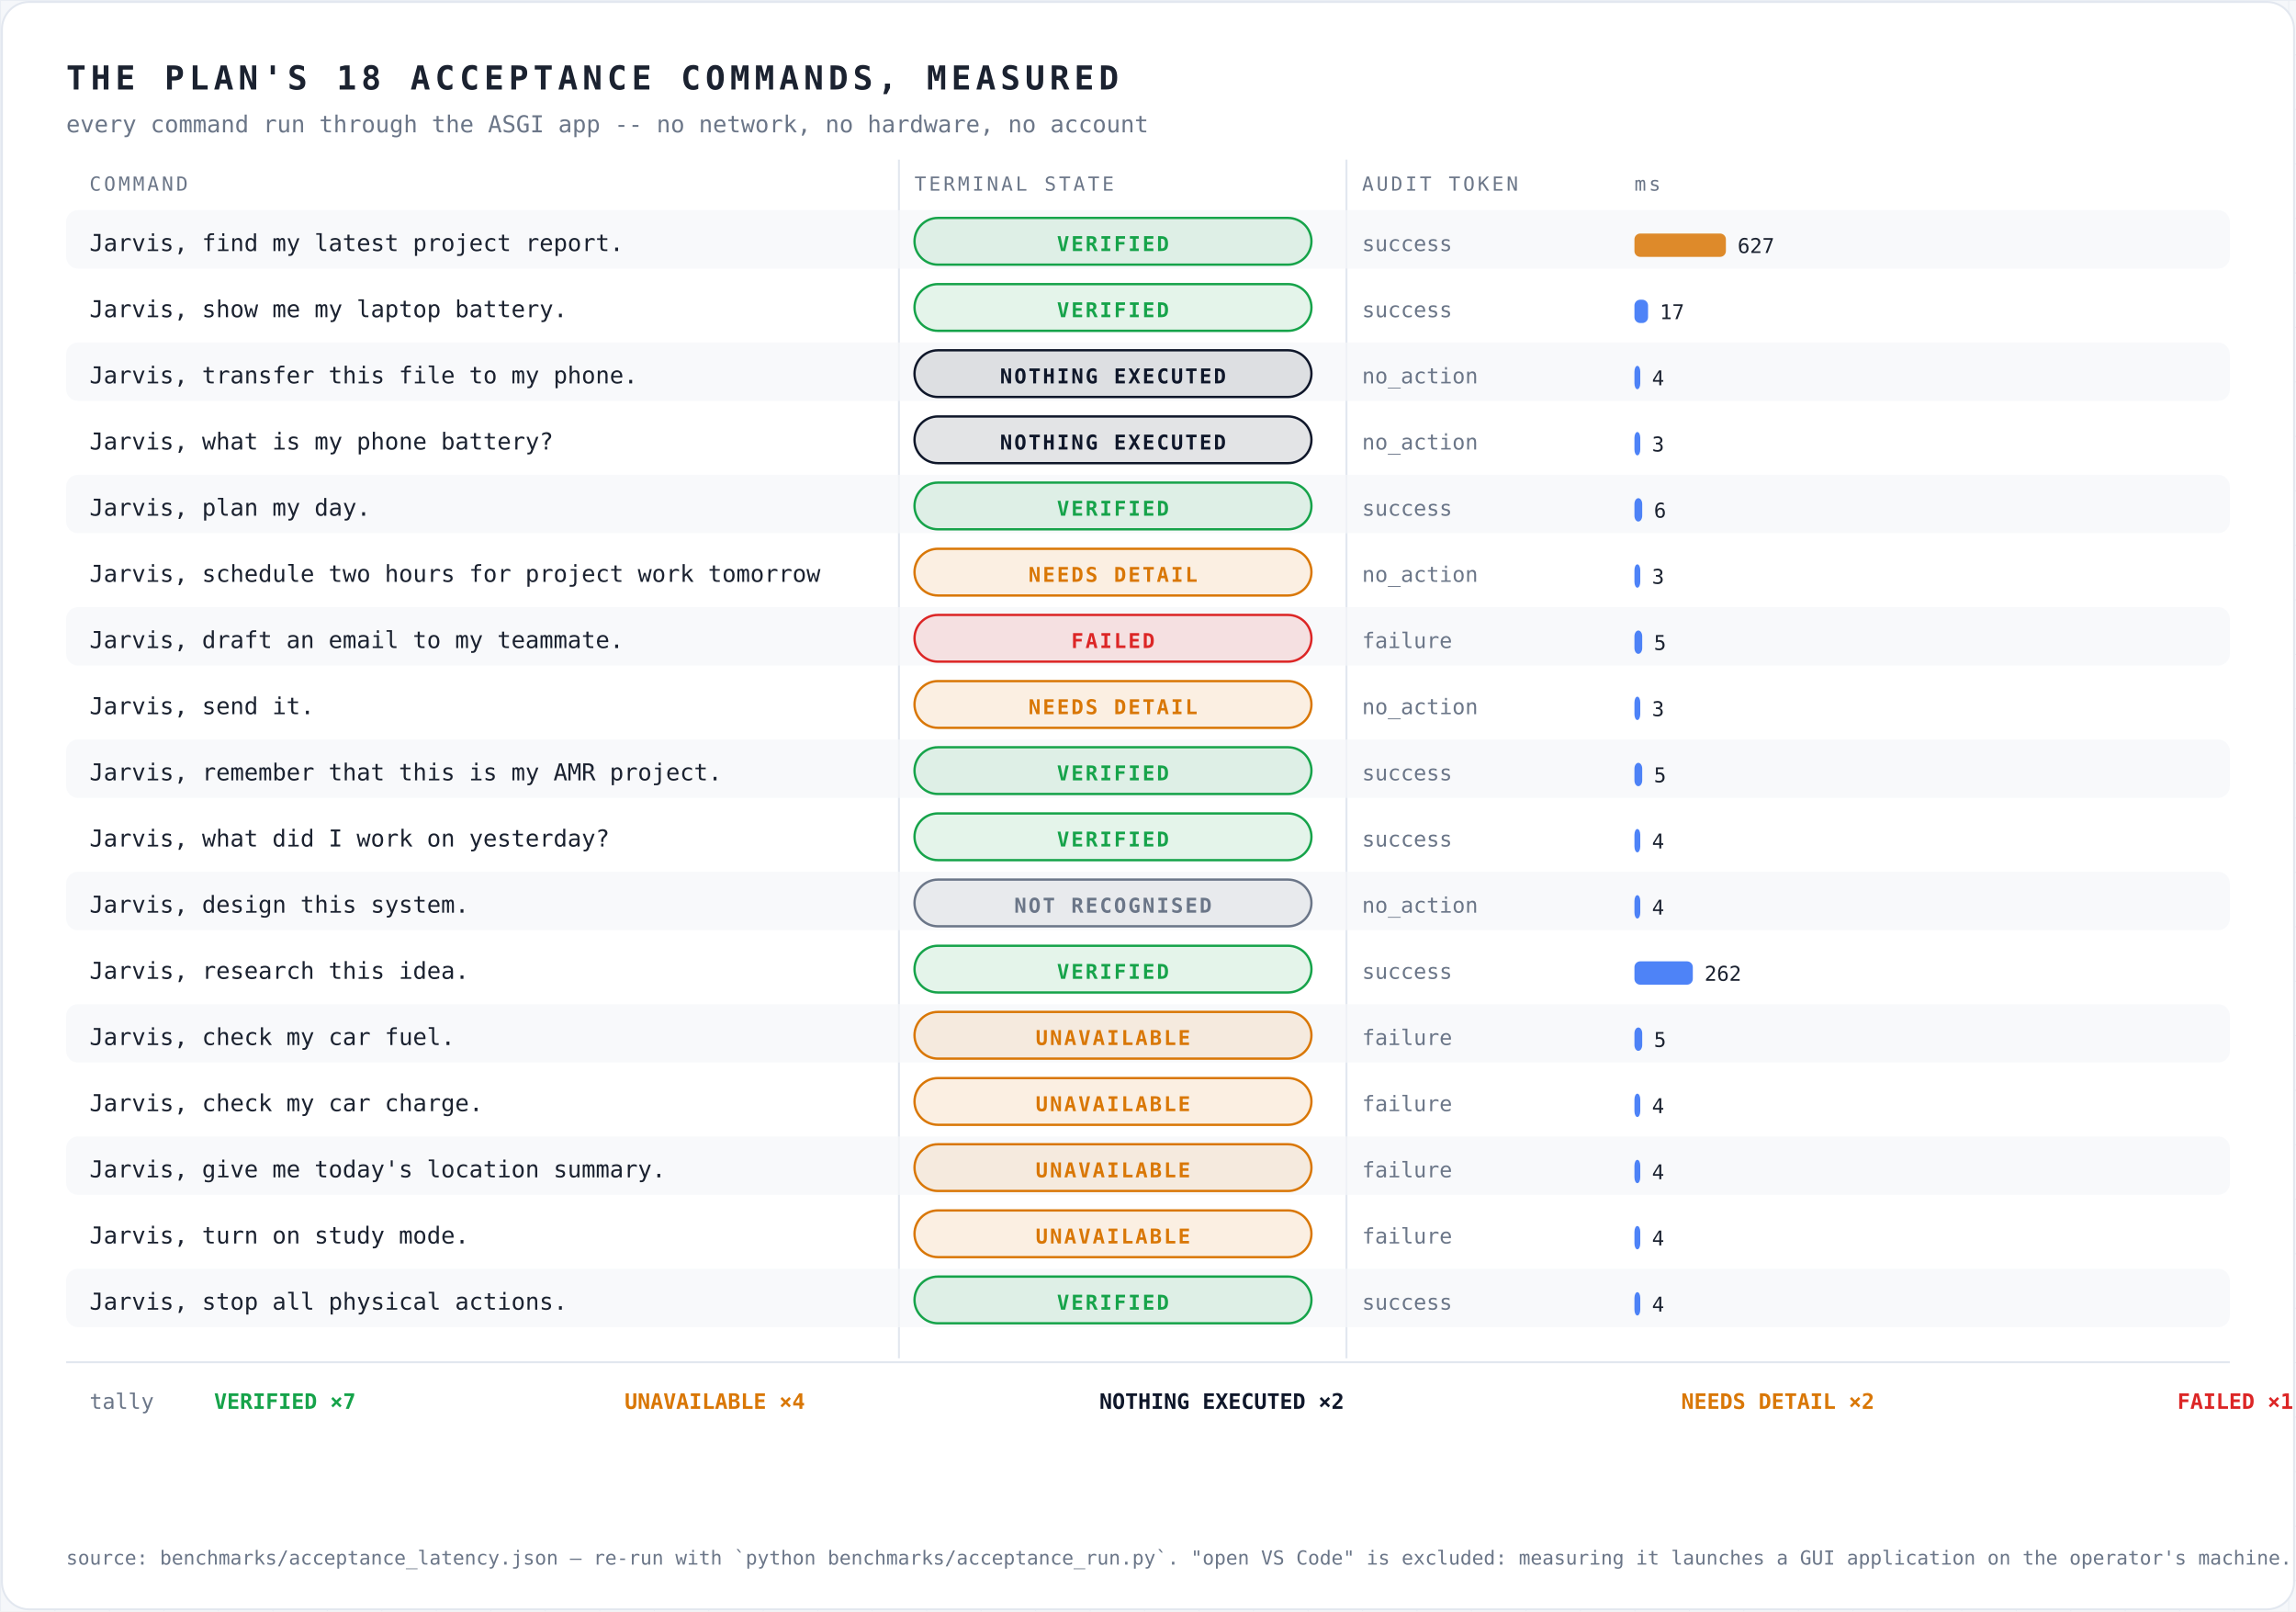
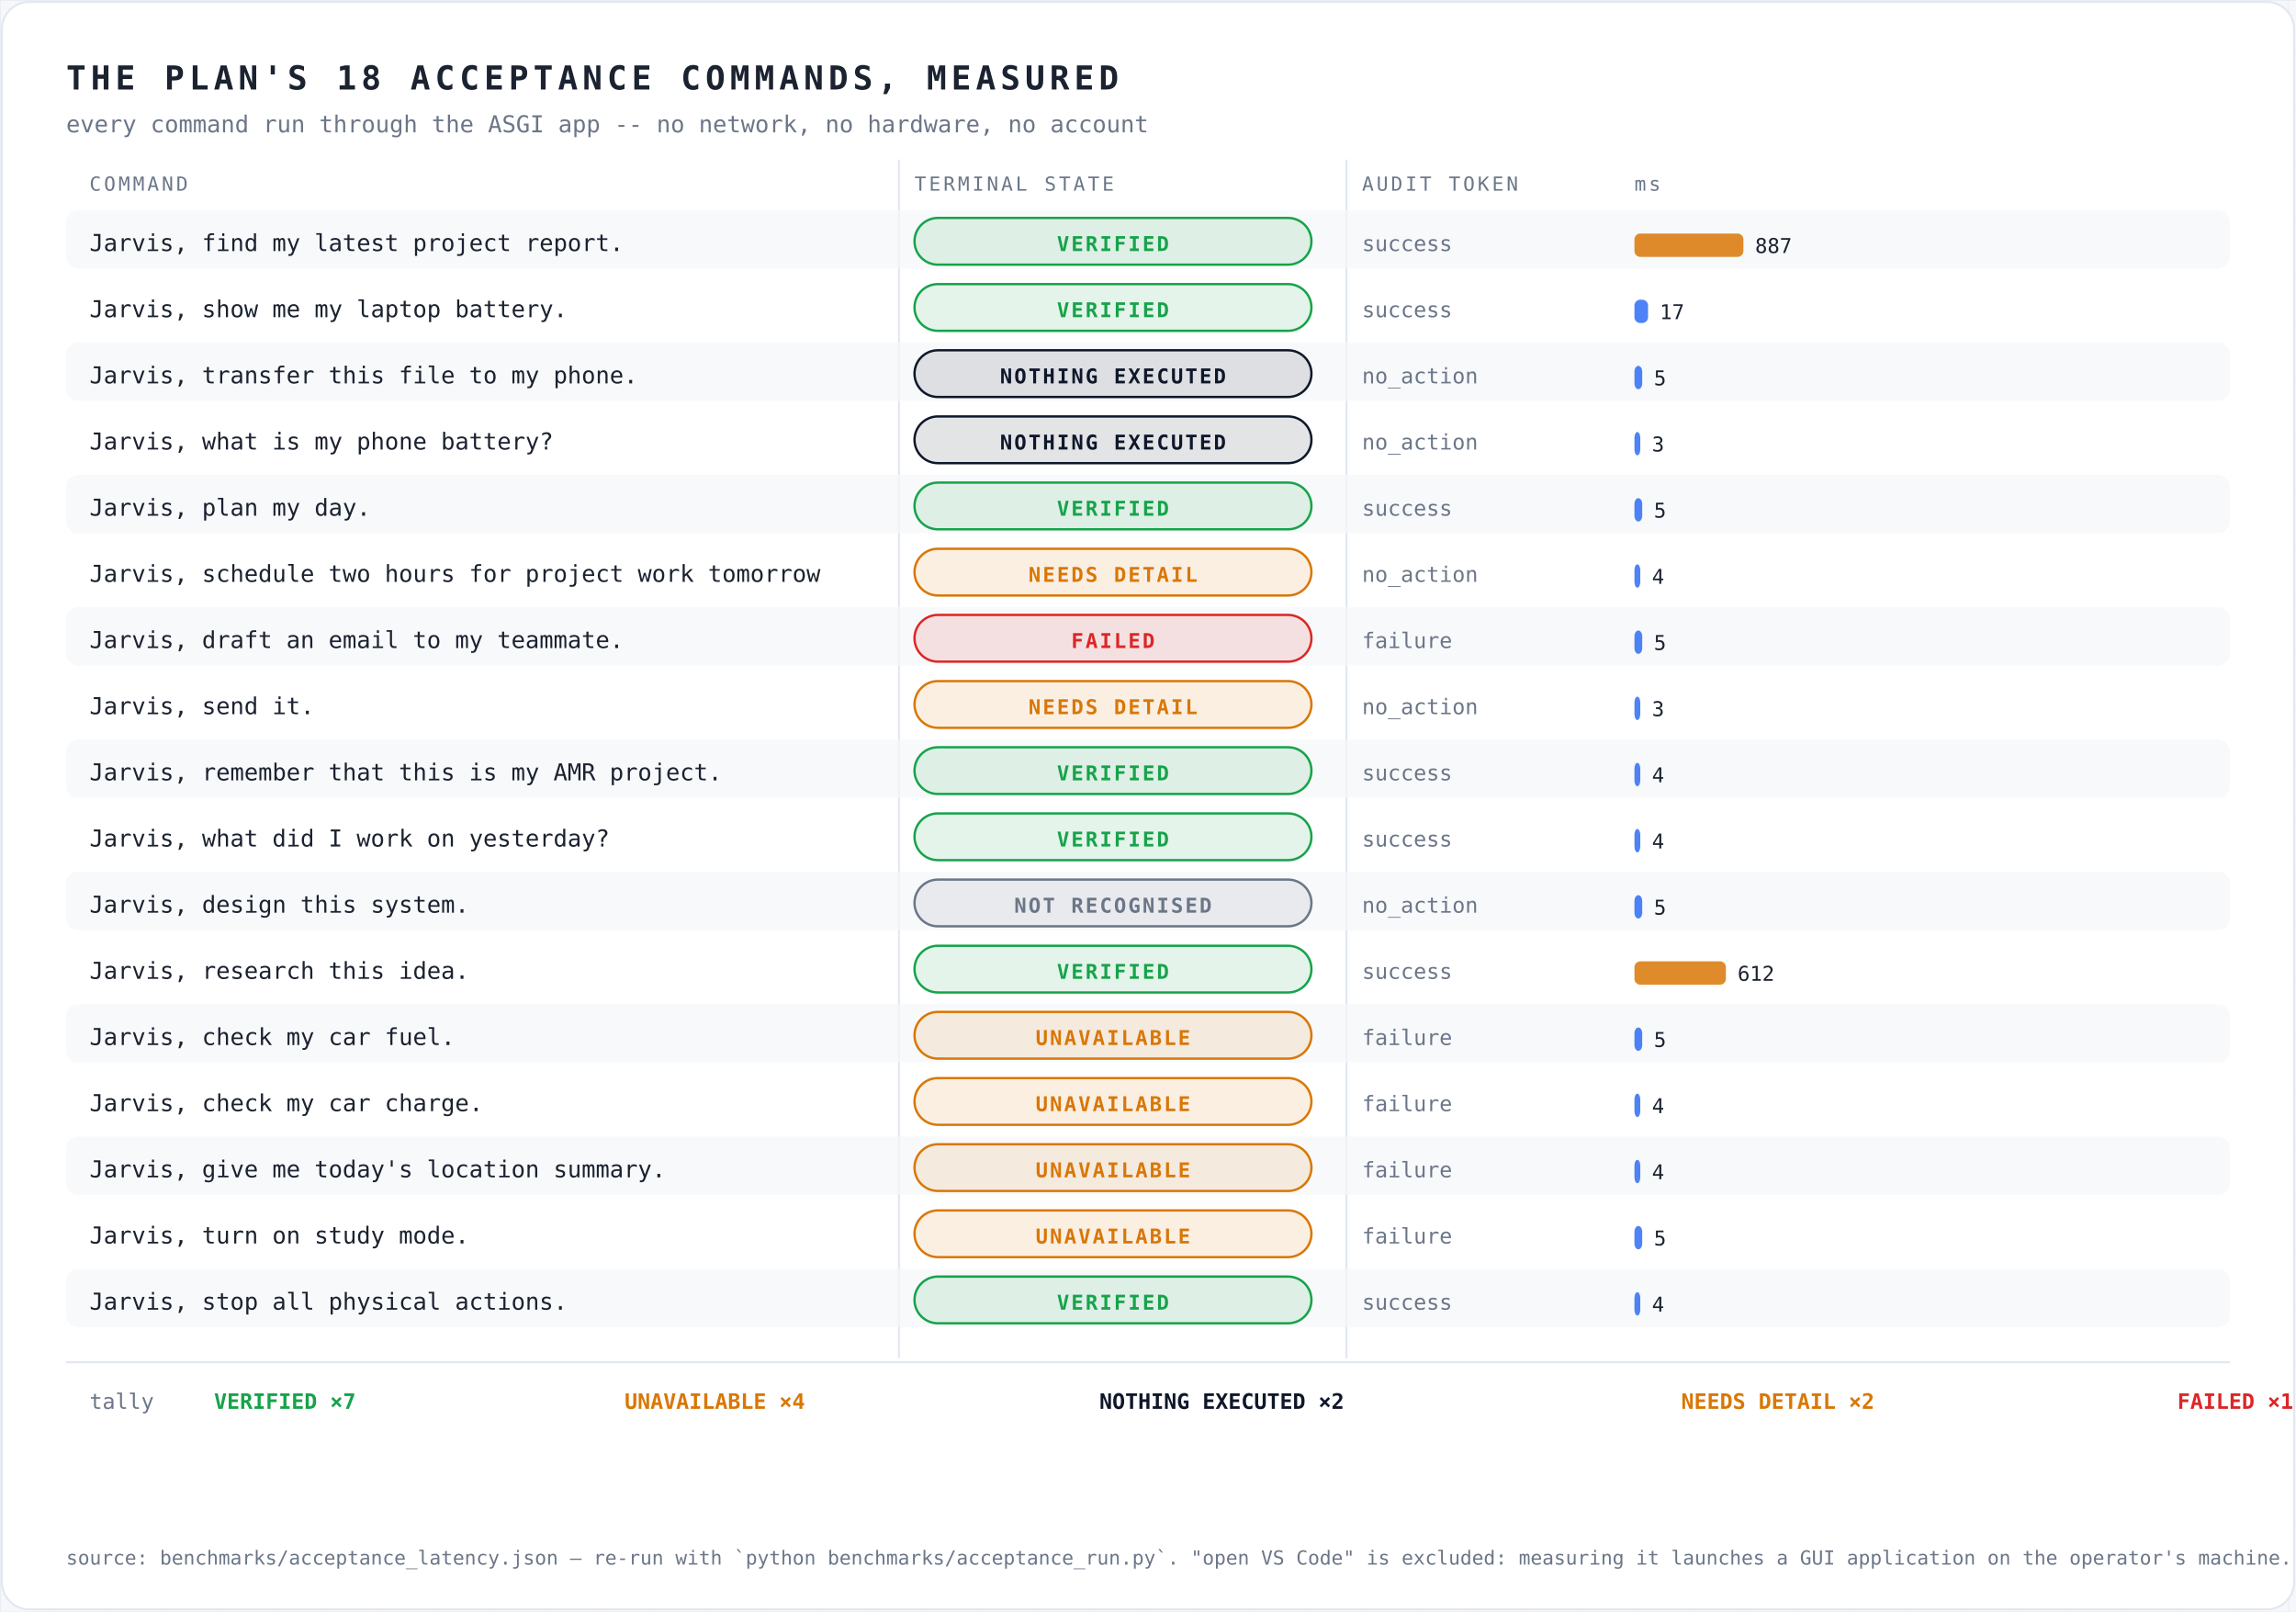
<svg xmlns="http://www.w3.org/2000/svg" width="1180" height="828" viewBox="0 0 1180 828" role="img" aria-label="THE PLAN'S 18 ACCEPTANCE COMMANDS, MEASURED: every command run through the ASGI app -- no network, no hardware, no account">
  <defs>
    <pattern id="grid" width="28" height="28" patternUnits="userSpaceOnUse">
      <path d="M28 0H0v28" fill="none" stroke="#e2e7ef" stroke-width="1" />
    </pattern>
  </defs>
  <rect width="100%" height="100%" fill="#f5f7fa" />
  <rect width="100%" height="100%" fill="url(#grid)" opacity=".55" />
  <rect x="1" y="1" width="1178" height="826" rx="14" fill="#ffffff" stroke="#e2e7ef" />
  <text x="34" y="46" font-family="ui-monospace, 'SF Mono', Menlo, Consolas, monospace" font-size="17" font-weight="700" letter-spacing="2.4" fill="#1b2230">THE PLAN'S 18 ACCEPTANCE COMMANDS, MEASURED</text>
  <text x="34" y="68" font-family="ui-monospace, 'SF Mono', Menlo, Consolas, monospace" font-size="12" fill="#6b7688">every command run through the ASGI app -- no network, no hardware, no account</text>
  <text x="46" y="98" font-family="ui-monospace, 'SF Mono', Menlo, Consolas, monospace" font-size="10" letter-spacing="1.4" fill="#6b7688">COMMAND</text>
  <text x="470" y="98" font-family="ui-monospace, 'SF Mono', Menlo, Consolas, monospace" font-size="10" letter-spacing="1.4" fill="#6b7688">TERMINAL STATE</text>
  <text x="700" y="98" font-family="ui-monospace, 'SF Mono', Menlo, Consolas, monospace" font-size="10" letter-spacing="1.4" fill="#6b7688">AUDIT TOKEN</text>
  <text x="840" y="98" font-family="ui-monospace, 'SF Mono', Menlo, Consolas, monospace" font-size="10" letter-spacing="1.4" fill="#6b7688">ms</text>
  <line x1="462" y1="82" x2="462" y2="698" stroke="#e2e7ef" />
  <line x1="692" y1="82" x2="692" y2="698" stroke="#e2e7ef" />
  <rect x="34" y="108" width="1112" height="30" rx="6" fill="#f5f7fa" opacity=".7" />
  <text x="46" y="129" font-family="ui-monospace, 'SF Mono', Menlo, Consolas, monospace" font-size="12" fill="#1b2230">Jarvis, find my latest project report.</text>
  <rect x="470" y="112" width="204" height="24" rx="12" fill="#16a34a" opacity=".12" />
  <rect x="470" y="112" width="204" height="24" rx="12" fill="none" stroke="#16a34a" stroke-width="1.2" />
  <text x="572.0" y="129" text-anchor="middle" font-family="ui-monospace, 'SF Mono', Menlo, Consolas, monospace" font-size="10.5" font-weight="700" letter-spacing="1" fill="#16a34a">VERIFIED</text>
  <text x="700" y="129" font-family="ui-monospace, 'SF Mono', Menlo, Consolas, monospace" font-size="11" fill="#6b7688">success</text>
-   <rect x="840" y="120" width="47" height="12" rx="3" fill="#d97706" opacity=".85" />
-   <text x="893" y="130" font-family="ui-monospace, 'SF Mono', Menlo, Consolas, monospace" font-size="10.5" fill="#1b2230">627</text>
+   <rect x="840" y="120" width="56" height="12" rx="3" fill="#d97706" opacity=".85" />
+   <text x="902" y="130" font-family="ui-monospace, 'SF Mono', Menlo, Consolas, monospace" font-size="10.5" fill="#1b2230">887</text>
  <text x="46" y="163" font-family="ui-monospace, 'SF Mono', Menlo, Consolas, monospace" font-size="12" fill="#1b2230">Jarvis, show me my laptop battery.</text>
  <rect x="470" y="146" width="204" height="24" rx="12" fill="#16a34a" opacity=".12" />
  <rect x="470" y="146" width="204" height="24" rx="12" fill="none" stroke="#16a34a" stroke-width="1.2" />
  <text x="572.0" y="163" text-anchor="middle" font-family="ui-monospace, 'SF Mono', Menlo, Consolas, monospace" font-size="10.5" font-weight="700" letter-spacing="1" fill="#16a34a">VERIFIED</text>
  <text x="700" y="163" font-family="ui-monospace, 'SF Mono', Menlo, Consolas, monospace" font-size="11" fill="#6b7688">success</text>
  <rect x="840" y="154" width="7" height="12" rx="3" fill="#2f6df6" opacity=".85" />
  <text x="853" y="164" font-family="ui-monospace, 'SF Mono', Menlo, Consolas, monospace" font-size="10.5" fill="#1b2230">17</text>
  <rect x="34" y="176" width="1112" height="30" rx="6" fill="#f5f7fa" opacity=".7" />
  <text x="46" y="197" font-family="ui-monospace, 'SF Mono', Menlo, Consolas, monospace" font-size="12" fill="#1b2230">Jarvis, transfer this file to my phone.</text>
  <rect x="470" y="180" width="204" height="24" rx="12" fill="#0f172a" opacity=".12" />
  <rect x="470" y="180" width="204" height="24" rx="12" fill="none" stroke="#0f172a" stroke-width="1.2" />
  <text x="572.0" y="197" text-anchor="middle" font-family="ui-monospace, 'SF Mono', Menlo, Consolas, monospace" font-size="10.5" font-weight="700" letter-spacing="1" fill="#0f172a">NOTHING EXECUTED</text>
  <text x="700" y="197" font-family="ui-monospace, 'SF Mono', Menlo, Consolas, monospace" font-size="11" fill="#6b7688">no_action</text>
-   <rect x="840" y="188" width="3" height="12" rx="3" fill="#2f6df6" opacity=".85" />
-   <text x="849" y="198" font-family="ui-monospace, 'SF Mono', Menlo, Consolas, monospace" font-size="10.5" fill="#1b2230">4</text>
+   <rect x="840" y="188" width="4" height="12" rx="3" fill="#2f6df6" opacity=".85" />
+   <text x="850" y="198" font-family="ui-monospace, 'SF Mono', Menlo, Consolas, monospace" font-size="10.5" fill="#1b2230">5</text>
  <text x="46" y="231" font-family="ui-monospace, 'SF Mono', Menlo, Consolas, monospace" font-size="12" fill="#1b2230">Jarvis, what is my phone battery?</text>
  <rect x="470" y="214" width="204" height="24" rx="12" fill="#0f172a" opacity=".12" />
  <rect x="470" y="214" width="204" height="24" rx="12" fill="none" stroke="#0f172a" stroke-width="1.2" />
  <text x="572.0" y="231" text-anchor="middle" font-family="ui-monospace, 'SF Mono', Menlo, Consolas, monospace" font-size="10.5" font-weight="700" letter-spacing="1" fill="#0f172a">NOTHING EXECUTED</text>
  <text x="700" y="231" font-family="ui-monospace, 'SF Mono', Menlo, Consolas, monospace" font-size="11" fill="#6b7688">no_action</text>
  <rect x="840" y="222" width="3" height="12" rx="3" fill="#2f6df6" opacity=".85" />
  <text x="849" y="232" font-family="ui-monospace, 'SF Mono', Menlo, Consolas, monospace" font-size="10.5" fill="#1b2230">3</text>
  <rect x="34" y="244" width="1112" height="30" rx="6" fill="#f5f7fa" opacity=".7" />
  <text x="46" y="265" font-family="ui-monospace, 'SF Mono', Menlo, Consolas, monospace" font-size="12" fill="#1b2230">Jarvis, plan my day.</text>
  <rect x="470" y="248" width="204" height="24" rx="12" fill="#16a34a" opacity=".12" />
  <rect x="470" y="248" width="204" height="24" rx="12" fill="none" stroke="#16a34a" stroke-width="1.2" />
  <text x="572.0" y="265" text-anchor="middle" font-family="ui-monospace, 'SF Mono', Menlo, Consolas, monospace" font-size="10.5" font-weight="700" letter-spacing="1" fill="#16a34a">VERIFIED</text>
  <text x="700" y="265" font-family="ui-monospace, 'SF Mono', Menlo, Consolas, monospace" font-size="11" fill="#6b7688">success</text>
  <rect x="840" y="256" width="4" height="12" rx="3" fill="#2f6df6" opacity=".85" />
-   <text x="850" y="266" font-family="ui-monospace, 'SF Mono', Menlo, Consolas, monospace" font-size="10.5" fill="#1b2230">6</text>
+   <text x="850" y="266" font-family="ui-monospace, 'SF Mono', Menlo, Consolas, monospace" font-size="10.5" fill="#1b2230">5</text>
  <text x="46" y="299" font-family="ui-monospace, 'SF Mono', Menlo, Consolas, monospace" font-size="12" fill="#1b2230">Jarvis, schedule two hours for project work tomorrow</text>
  <rect x="470" y="282" width="204" height="24" rx="12" fill="#d97706" opacity=".12" />
  <rect x="470" y="282" width="204" height="24" rx="12" fill="none" stroke="#d97706" stroke-width="1.2" />
  <text x="572.0" y="299" text-anchor="middle" font-family="ui-monospace, 'SF Mono', Menlo, Consolas, monospace" font-size="10.5" font-weight="700" letter-spacing="1" fill="#d97706">NEEDS DETAIL</text>
  <text x="700" y="299" font-family="ui-monospace, 'SF Mono', Menlo, Consolas, monospace" font-size="11" fill="#6b7688">no_action</text>
  <rect x="840" y="290" width="3" height="12" rx="3" fill="#2f6df6" opacity=".85" />
-   <text x="849" y="300" font-family="ui-monospace, 'SF Mono', Menlo, Consolas, monospace" font-size="10.5" fill="#1b2230">3</text>
+   <text x="849" y="300" font-family="ui-monospace, 'SF Mono', Menlo, Consolas, monospace" font-size="10.5" fill="#1b2230">4</text>
  <rect x="34" y="312" width="1112" height="30" rx="6" fill="#f5f7fa" opacity=".7" />
  <text x="46" y="333" font-family="ui-monospace, 'SF Mono', Menlo, Consolas, monospace" font-size="12" fill="#1b2230">Jarvis, draft an email to my teammate.</text>
  <rect x="470" y="316" width="204" height="24" rx="12" fill="#dc2626" opacity=".12" />
  <rect x="470" y="316" width="204" height="24" rx="12" fill="none" stroke="#dc2626" stroke-width="1.2" />
  <text x="572.0" y="333" text-anchor="middle" font-family="ui-monospace, 'SF Mono', Menlo, Consolas, monospace" font-size="10.5" font-weight="700" letter-spacing="1" fill="#dc2626">FAILED</text>
  <text x="700" y="333" font-family="ui-monospace, 'SF Mono', Menlo, Consolas, monospace" font-size="11" fill="#6b7688">failure</text>
  <rect x="840" y="324" width="4" height="12" rx="3" fill="#2f6df6" opacity=".85" />
  <text x="850" y="334" font-family="ui-monospace, 'SF Mono', Menlo, Consolas, monospace" font-size="10.5" fill="#1b2230">5</text>
  <text x="46" y="367" font-family="ui-monospace, 'SF Mono', Menlo, Consolas, monospace" font-size="12" fill="#1b2230">Jarvis, send it.</text>
  <rect x="470" y="350" width="204" height="24" rx="12" fill="#d97706" opacity=".12" />
  <rect x="470" y="350" width="204" height="24" rx="12" fill="none" stroke="#d97706" stroke-width="1.2" />
  <text x="572.0" y="367" text-anchor="middle" font-family="ui-monospace, 'SF Mono', Menlo, Consolas, monospace" font-size="10.5" font-weight="700" letter-spacing="1" fill="#d97706">NEEDS DETAIL</text>
  <text x="700" y="367" font-family="ui-monospace, 'SF Mono', Menlo, Consolas, monospace" font-size="11" fill="#6b7688">no_action</text>
  <rect x="840" y="358" width="3" height="12" rx="3" fill="#2f6df6" opacity=".85" />
  <text x="849" y="368" font-family="ui-monospace, 'SF Mono', Menlo, Consolas, monospace" font-size="10.5" fill="#1b2230">3</text>
  <rect x="34" y="380" width="1112" height="30" rx="6" fill="#f5f7fa" opacity=".7" />
  <text x="46" y="401" font-family="ui-monospace, 'SF Mono', Menlo, Consolas, monospace" font-size="12" fill="#1b2230">Jarvis, remember that this is my AMR project.</text>
  <rect x="470" y="384" width="204" height="24" rx="12" fill="#16a34a" opacity=".12" />
  <rect x="470" y="384" width="204" height="24" rx="12" fill="none" stroke="#16a34a" stroke-width="1.2" />
  <text x="572.0" y="401" text-anchor="middle" font-family="ui-monospace, 'SF Mono', Menlo, Consolas, monospace" font-size="10.5" font-weight="700" letter-spacing="1" fill="#16a34a">VERIFIED</text>
  <text x="700" y="401" font-family="ui-monospace, 'SF Mono', Menlo, Consolas, monospace" font-size="11" fill="#6b7688">success</text>
-   <rect x="840" y="392" width="4" height="12" rx="3" fill="#2f6df6" opacity=".85" />
-   <text x="850" y="402" font-family="ui-monospace, 'SF Mono', Menlo, Consolas, monospace" font-size="10.5" fill="#1b2230">5</text>
+   <rect x="840" y="392" width="3" height="12" rx="3" fill="#2f6df6" opacity=".85" />
+   <text x="849" y="402" font-family="ui-monospace, 'SF Mono', Menlo, Consolas, monospace" font-size="10.5" fill="#1b2230">4</text>
  <text x="46" y="435" font-family="ui-monospace, 'SF Mono', Menlo, Consolas, monospace" font-size="12" fill="#1b2230">Jarvis, what did I work on yesterday?</text>
  <rect x="470" y="418" width="204" height="24" rx="12" fill="#16a34a" opacity=".12" />
  <rect x="470" y="418" width="204" height="24" rx="12" fill="none" stroke="#16a34a" stroke-width="1.2" />
  <text x="572.0" y="435" text-anchor="middle" font-family="ui-monospace, 'SF Mono', Menlo, Consolas, monospace" font-size="10.5" font-weight="700" letter-spacing="1" fill="#16a34a">VERIFIED</text>
  <text x="700" y="435" font-family="ui-monospace, 'SF Mono', Menlo, Consolas, monospace" font-size="11" fill="#6b7688">success</text>
  <rect x="840" y="426" width="3" height="12" rx="3" fill="#2f6df6" opacity=".85" />
  <text x="849" y="436" font-family="ui-monospace, 'SF Mono', Menlo, Consolas, monospace" font-size="10.5" fill="#1b2230">4</text>
  <rect x="34" y="448" width="1112" height="30" rx="6" fill="#f5f7fa" opacity=".7" />
  <text x="46" y="469" font-family="ui-monospace, 'SF Mono', Menlo, Consolas, monospace" font-size="12" fill="#1b2230">Jarvis, design this system.</text>
  <rect x="470" y="452" width="204" height="24" rx="12" fill="#6b7688" opacity=".12" />
  <rect x="470" y="452" width="204" height="24" rx="12" fill="none" stroke="#6b7688" stroke-width="1.2" />
  <text x="572.0" y="469" text-anchor="middle" font-family="ui-monospace, 'SF Mono', Menlo, Consolas, monospace" font-size="10.5" font-weight="700" letter-spacing="1" fill="#6b7688">NOT RECOGNISED</text>
  <text x="700" y="469" font-family="ui-monospace, 'SF Mono', Menlo, Consolas, monospace" font-size="11" fill="#6b7688">no_action</text>
-   <rect x="840" y="460" width="3" height="12" rx="3" fill="#2f6df6" opacity=".85" />
-   <text x="849" y="470" font-family="ui-monospace, 'SF Mono', Menlo, Consolas, monospace" font-size="10.5" fill="#1b2230">4</text>
+   <rect x="840" y="460" width="4" height="12" rx="3" fill="#2f6df6" opacity=".85" />
+   <text x="850" y="470" font-family="ui-monospace, 'SF Mono', Menlo, Consolas, monospace" font-size="10.5" fill="#1b2230">5</text>
  <text x="46" y="503" font-family="ui-monospace, 'SF Mono', Menlo, Consolas, monospace" font-size="12" fill="#1b2230">Jarvis, research this idea.</text>
  <rect x="470" y="486" width="204" height="24" rx="12" fill="#16a34a" opacity=".12" />
  <rect x="470" y="486" width="204" height="24" rx="12" fill="none" stroke="#16a34a" stroke-width="1.2" />
  <text x="572.0" y="503" text-anchor="middle" font-family="ui-monospace, 'SF Mono', Menlo, Consolas, monospace" font-size="10.5" font-weight="700" letter-spacing="1" fill="#16a34a">VERIFIED</text>
  <text x="700" y="503" font-family="ui-monospace, 'SF Mono', Menlo, Consolas, monospace" font-size="11" fill="#6b7688">success</text>
-   <rect x="840" y="494" width="30" height="12" rx="3" fill="#2f6df6" opacity=".85" />
-   <text x="876" y="504" font-family="ui-monospace, 'SF Mono', Menlo, Consolas, monospace" font-size="10.5" fill="#1b2230">262</text>
+   <rect x="840" y="494" width="47" height="12" rx="3" fill="#d97706" opacity=".85" />
+   <text x="893" y="504" font-family="ui-monospace, 'SF Mono', Menlo, Consolas, monospace" font-size="10.5" fill="#1b2230">612</text>
  <rect x="34" y="516" width="1112" height="30" rx="6" fill="#f5f7fa" opacity=".7" />
  <text x="46" y="537" font-family="ui-monospace, 'SF Mono', Menlo, Consolas, monospace" font-size="12" fill="#1b2230">Jarvis, check my car fuel.</text>
  <rect x="470" y="520" width="204" height="24" rx="12" fill="#d97706" opacity=".12" />
  <rect x="470" y="520" width="204" height="24" rx="12" fill="none" stroke="#d97706" stroke-width="1.2" />
  <text x="572.0" y="537" text-anchor="middle" font-family="ui-monospace, 'SF Mono', Menlo, Consolas, monospace" font-size="10.5" font-weight="700" letter-spacing="1" fill="#d97706">UNAVAILABLE</text>
  <text x="700" y="537" font-family="ui-monospace, 'SF Mono', Menlo, Consolas, monospace" font-size="11" fill="#6b7688">failure</text>
  <rect x="840" y="528" width="4" height="12" rx="3" fill="#2f6df6" opacity=".85" />
  <text x="850" y="538" font-family="ui-monospace, 'SF Mono', Menlo, Consolas, monospace" font-size="10.5" fill="#1b2230">5</text>
  <text x="46" y="571" font-family="ui-monospace, 'SF Mono', Menlo, Consolas, monospace" font-size="12" fill="#1b2230">Jarvis, check my car charge.</text>
  <rect x="470" y="554" width="204" height="24" rx="12" fill="#d97706" opacity=".12" />
  <rect x="470" y="554" width="204" height="24" rx="12" fill="none" stroke="#d97706" stroke-width="1.2" />
  <text x="572.0" y="571" text-anchor="middle" font-family="ui-monospace, 'SF Mono', Menlo, Consolas, monospace" font-size="10.5" font-weight="700" letter-spacing="1" fill="#d97706">UNAVAILABLE</text>
  <text x="700" y="571" font-family="ui-monospace, 'SF Mono', Menlo, Consolas, monospace" font-size="11" fill="#6b7688">failure</text>
  <rect x="840" y="562" width="3" height="12" rx="3" fill="#2f6df6" opacity=".85" />
  <text x="849" y="572" font-family="ui-monospace, 'SF Mono', Menlo, Consolas, monospace" font-size="10.5" fill="#1b2230">4</text>
  <rect x="34" y="584" width="1112" height="30" rx="6" fill="#f5f7fa" opacity=".7" />
  <text x="46" y="605" font-family="ui-monospace, 'SF Mono', Menlo, Consolas, monospace" font-size="12" fill="#1b2230">Jarvis, give me today's location summary.</text>
  <rect x="470" y="588" width="204" height="24" rx="12" fill="#d97706" opacity=".12" />
  <rect x="470" y="588" width="204" height="24" rx="12" fill="none" stroke="#d97706" stroke-width="1.2" />
  <text x="572.0" y="605" text-anchor="middle" font-family="ui-monospace, 'SF Mono', Menlo, Consolas, monospace" font-size="10.5" font-weight="700" letter-spacing="1" fill="#d97706">UNAVAILABLE</text>
  <text x="700" y="605" font-family="ui-monospace, 'SF Mono', Menlo, Consolas, monospace" font-size="11" fill="#6b7688">failure</text>
  <rect x="840" y="596" width="3" height="12" rx="3" fill="#2f6df6" opacity=".85" />
  <text x="849" y="606" font-family="ui-monospace, 'SF Mono', Menlo, Consolas, monospace" font-size="10.5" fill="#1b2230">4</text>
  <text x="46" y="639" font-family="ui-monospace, 'SF Mono', Menlo, Consolas, monospace" font-size="12" fill="#1b2230">Jarvis, turn on study mode.</text>
  <rect x="470" y="622" width="204" height="24" rx="12" fill="#d97706" opacity=".12" />
  <rect x="470" y="622" width="204" height="24" rx="12" fill="none" stroke="#d97706" stroke-width="1.2" />
  <text x="572.0" y="639" text-anchor="middle" font-family="ui-monospace, 'SF Mono', Menlo, Consolas, monospace" font-size="10.5" font-weight="700" letter-spacing="1" fill="#d97706">UNAVAILABLE</text>
  <text x="700" y="639" font-family="ui-monospace, 'SF Mono', Menlo, Consolas, monospace" font-size="11" fill="#6b7688">failure</text>
-   <rect x="840" y="630" width="3" height="12" rx="3" fill="#2f6df6" opacity=".85" />
-   <text x="849" y="640" font-family="ui-monospace, 'SF Mono', Menlo, Consolas, monospace" font-size="10.5" fill="#1b2230">4</text>
+   <rect x="840" y="630" width="4" height="12" rx="3" fill="#2f6df6" opacity=".85" />
+   <text x="850" y="640" font-family="ui-monospace, 'SF Mono', Menlo, Consolas, monospace" font-size="10.5" fill="#1b2230">5</text>
  <rect x="34" y="652" width="1112" height="30" rx="6" fill="#f5f7fa" opacity=".7" />
  <text x="46" y="673" font-family="ui-monospace, 'SF Mono', Menlo, Consolas, monospace" font-size="12" fill="#1b2230">Jarvis, stop all physical actions.</text>
  <rect x="470" y="656" width="204" height="24" rx="12" fill="#16a34a" opacity=".12" />
  <rect x="470" y="656" width="204" height="24" rx="12" fill="none" stroke="#16a34a" stroke-width="1.2" />
  <text x="572.0" y="673" text-anchor="middle" font-family="ui-monospace, 'SF Mono', Menlo, Consolas, monospace" font-size="10.5" font-weight="700" letter-spacing="1" fill="#16a34a">VERIFIED</text>
  <text x="700" y="673" font-family="ui-monospace, 'SF Mono', Menlo, Consolas, monospace" font-size="11" fill="#6b7688">success</text>
  <rect x="840" y="664" width="3" height="12" rx="3" fill="#2f6df6" opacity=".85" />
  <text x="849" y="674" font-family="ui-monospace, 'SF Mono', Menlo, Consolas, monospace" font-size="10.5" fill="#1b2230">4</text>
  <line x1="34" y1="700" x2="1146" y2="700" stroke="#e2e7ef" />
  <text x="46" y="724" font-family="ui-monospace, 'SF Mono', Menlo, Consolas, monospace" font-size="11" fill="#6b7688">tally</text>
  <text x="110" y="724" font-family="ui-monospace, 'SF Mono', Menlo, Consolas, monospace" font-size="11" font-weight="700" fill="#16a34a">VERIFIED ×7</text>
  <text x="321" y="724" font-family="ui-monospace, 'SF Mono', Menlo, Consolas, monospace" font-size="11" font-weight="700" fill="#d97706">UNAVAILABLE ×4</text>
  <text x="565" y="724" font-family="ui-monospace, 'SF Mono', Menlo, Consolas, monospace" font-size="11" font-weight="700" fill="#0f172a">NOTHING EXECUTED ×2</text>
  <text x="864" y="724" font-family="ui-monospace, 'SF Mono', Menlo, Consolas, monospace" font-size="11" font-weight="700" fill="#d97706">NEEDS DETAIL ×2</text>
  <text x="1119" y="724" font-family="ui-monospace, 'SF Mono', Menlo, Consolas, monospace" font-size="11" font-weight="700" fill="#dc2626">FAILED ×1</text>
  <text x="1308" y="724" font-family="ui-monospace, 'SF Mono', Menlo, Consolas, monospace" font-size="11" font-weight="700" fill="#6b7688">NOT RECOGNISED ×1</text>
  <text x="34" y="804" font-family="ui-monospace, 'SF Mono', Menlo, Consolas, monospace" font-size="10" fill="#6b7688">source: benchmarks/acceptance_latency.json — re-run with `python benchmarks/acceptance_run.py`. "open VS Code" is excluded: measuring it launches a GUI application on the operator's machine.</text>
</svg>
